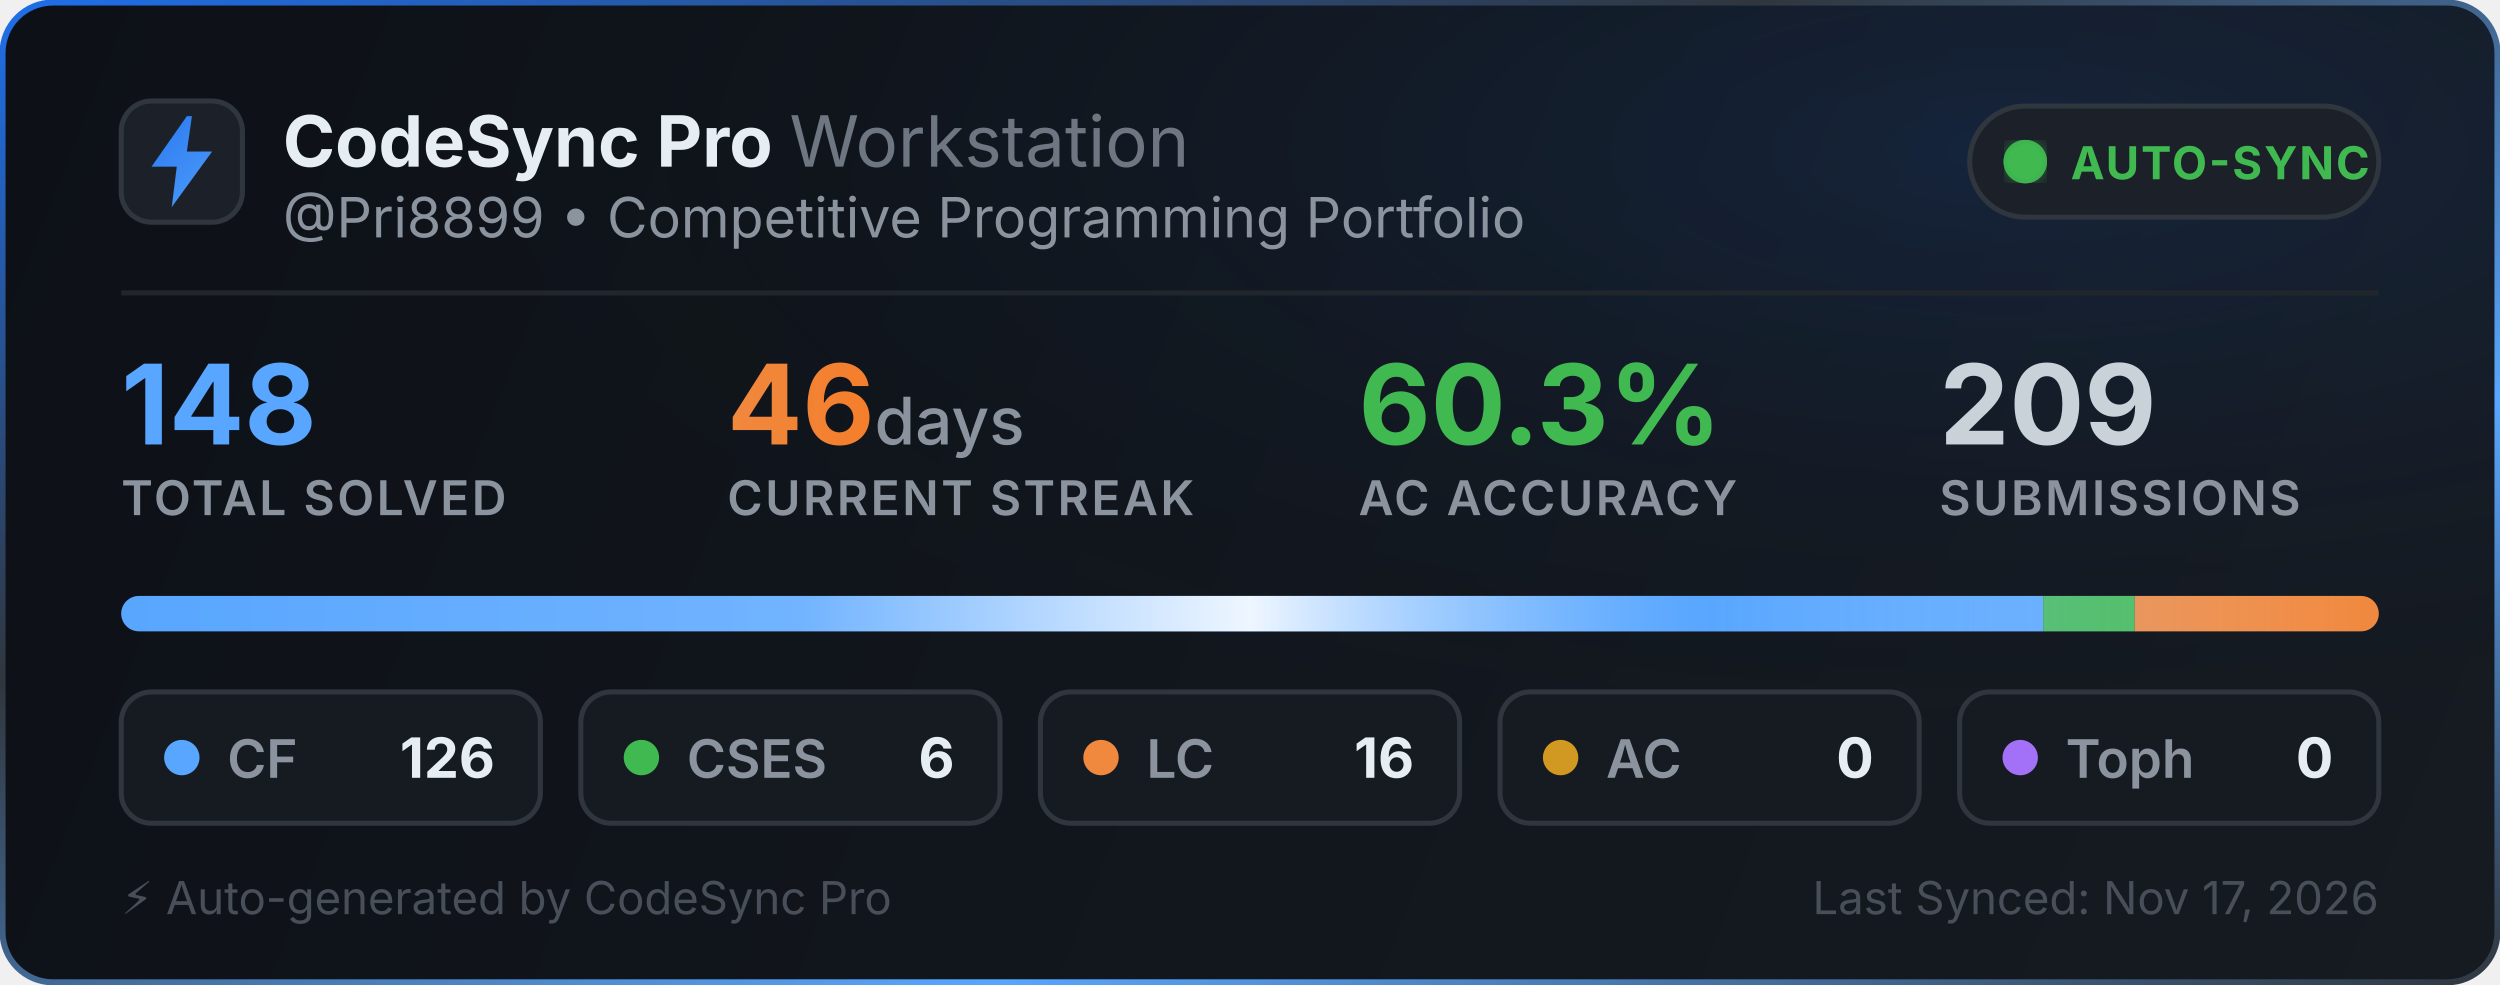
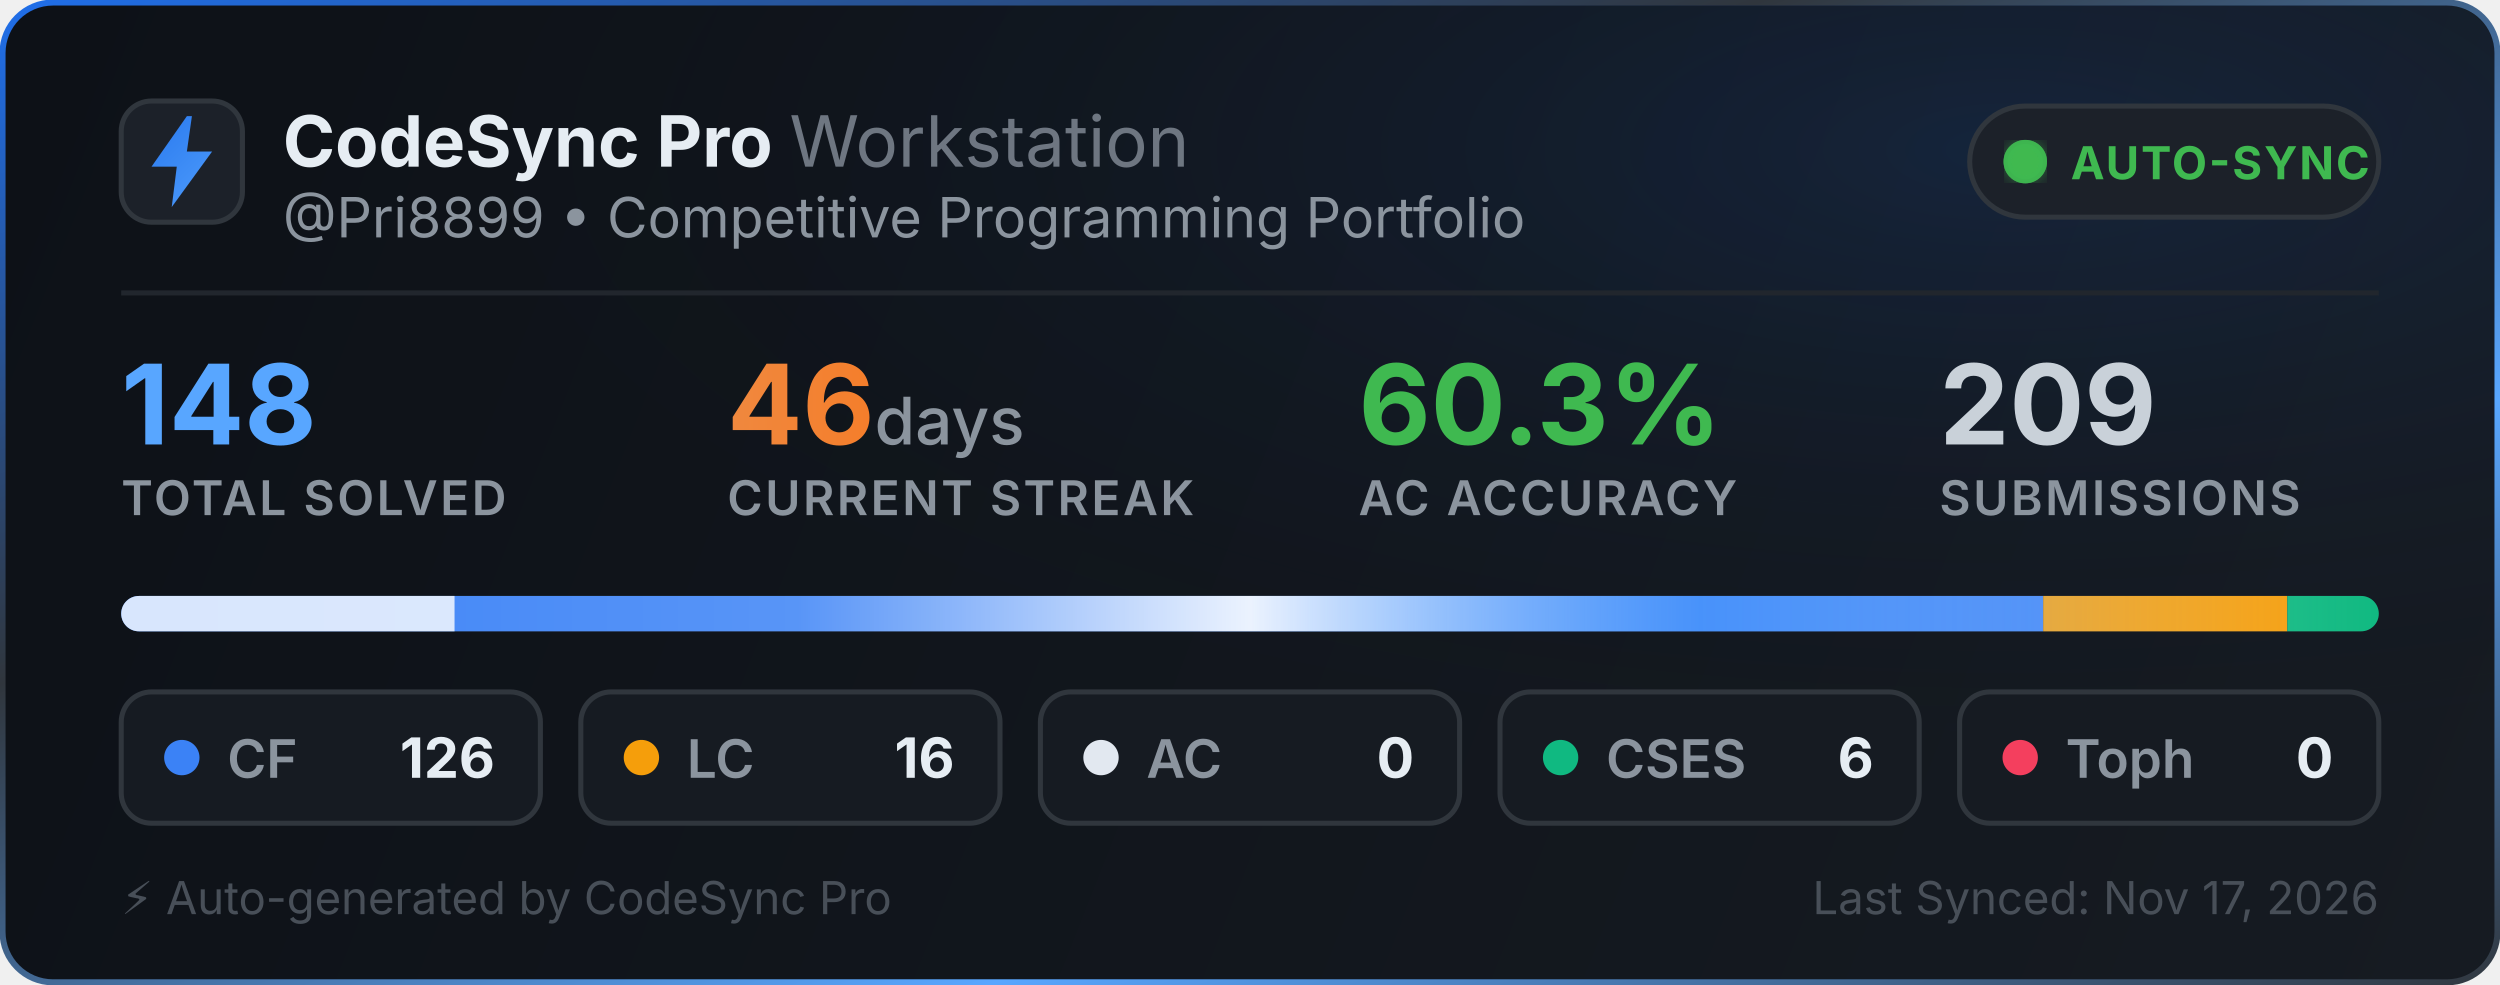
<svg xmlns="http://www.w3.org/2000/svg" width="495" height="195" viewBox="0 0 495 195" fill="none">
  <defs>
    <linearGradient id="bg" x1="0" y1="0" x2="495" y2="195" gradientUnits="userSpaceOnUse">
      <stop offset="0%" stop-color="#0d1117" />
      <stop offset="100%" stop-color="#161b22" />
    </linearGradient>
    <linearGradient id="border-flow" x1="0%" y1="0%" x2="100%" y2="100%">
      <stop offset="0%" stop-color="#1f6feb">
        <animate attributeName="stop-color" values="#1f6feb; #58a6ff; #3fb950; #1f6feb" dur="6s" repeatCount="indefinite" />
      </stop>
      <stop offset="35%" stop-color="#30363d">
        <animate attributeName="stop-color" values="#30363d; #1f6feb; #30363d; #30363d" dur="6s" repeatCount="indefinite" />
      </stop>
      <stop offset="70%" stop-color="#58a6ff">
        <animate attributeName="stop-color" values="#58a6ff; #3fb950; #1f6feb; #58a6ff" dur="6s" repeatCount="indefinite" />
      </stop>
      <stop offset="100%" stop-color="#30363d">
        <animate attributeName="stop-color" values="#30363d; #30363d; #58a6ff; #30363d" dur="6s" repeatCount="indefinite" />
      </stop>
    </linearGradient>
    <radialGradient id="aurora" cx="80%" cy="15%" r="65%">
      <stop offset="0%" stop-color="#1f6feb" stop-opacity="0.14">
        <animate attributeName="stop-opacity" values="0.06; 0.22; 0.06" dur="3.5s" repeatCount="indefinite" />
      </stop>
      <stop offset="100%" stop-color="#0d1117" stop-opacity="0" />
    </radialGradient>
    <linearGradient id="icon-grad" x1="0" y1="0" x2="24" y2="24" gradientUnits="userSpaceOnUse">
      <stop offset="0%" stop-color="#1f6feb">
        <animate attributeName="stop-color" values="#1f6feb; #58a6ff; #388bfd; #1f6feb" dur="2.5s" repeatCount="indefinite" />
      </stop>
      <stop offset="100%" stop-color="#58a6ff">
        <animate attributeName="stop-color" values="#58a6ff; #79c0ff; #1f6feb; #58a6ff" dur="2.5s" repeatCount="indefinite" />
      </stop>
    </linearGradient>
    <linearGradient id="streak-flame" x1="0%" y1="0%" x2="100%" y2="0%">
      <stop offset="0%" stop-color="#f0883e">
        <animate attributeName="stop-color" values="#f0883e; #ff7b72; #f97316; #f0883e" dur="2.2s" repeatCount="indefinite" />
      </stop>
      <stop offset="100%" stop-color="#f97316">
        <animate attributeName="stop-color" values="#f97316; #f0883e; #ff7b72; #f97316" dur="2.2s" repeatCount="indefinite" />
      </stop>
    </linearGradient>
    <linearGradient id="laser-sweep" x1="0%" y1="0%" x2="100%" y2="0%">
      <stop offset="0%" stop-color="#ffffff" stop-opacity="0" />
      <stop offset="30%" stop-color="#ffffff" stop-opacity="0.15" />
      <stop offset="50%" stop-color="#ffffff" stop-opacity="0.9" />
      <stop offset="70%" stop-color="#58a6ff" stop-opacity="0.45" />
      <stop offset="100%" stop-color="#ffffff" stop-opacity="0" />
      <animate attributeName="x1" values="-150%; 150%" dur="2.4s" repeatCount="indefinite" />
      <animate attributeName="x2" values="-50%; 250%" dur="2.4s" repeatCount="indefinite" />
    </linearGradient>
    <clipPath id="bar-clip">
      <rect x="24" y="118" width="447" height="7" rx="3.5" />
    </clipPath>
    <filter id="glow">
      <feGaussianBlur stdDeviation="2" result="blur" />
      <feMerge>
        <feMergeNode in="blur" />
        <feMergeNode in="SourceGraphic" />
      </feMerge>
    </filter>
  </defs>
  <style>
    .title { font-family: -apple-system, BlinkMacSystemFont, "Segoe UI", Inter, Helvetica, Arial, sans-serif; font-size: 14px; font-weight: 700; fill: #e6edf3; }
    .subtitle { font-family: -apple-system, BlinkMacSystemFont, "Segoe UI", Inter, Helvetica, Arial, sans-serif; font-size: 11px; fill: #8b949e; }
    .stat-val { font-family: -apple-system, BlinkMacSystemFont, "Segoe UI", Inter, Helvetica, Arial, sans-serif; font-weight: 700; }
    .stat-lbl { font-family: -apple-system, BlinkMacSystemFont, "Segoe UI", Inter, Helvetica, Arial, sans-serif; font-size: 9.5px; font-weight: 600; fill: #8b949e; letter-spacing: 0.5px; }
  </style>
  <rect x="0.5" y="0.5" width="494" height="194" rx="10" fill="url(#bg)" stroke="url(#border-flow)" stroke-width="1.2" />
  <rect x="1" y="1" width="493" height="193" rx="10" fill="url(#aurora)" pointer-events="none" />
  <g transform="translate(24, 20)">
    <rect width="24" height="24" rx="6" fill="#1c2129" stroke="#30363d" stroke-width="1" />
    <path d="M13 3L6 13h5l-1 8 8-11h-5l1-7z" fill="url(#icon-grad)" />
  </g>
  <g>
    <text x="56" y="33" class="title">CodeSync Pro <tspan font-weight="400" fill="#6e7681">Workstation</tspan>
    </text>
    <text x="56" y="47" class="subtitle">@Pri8899 • Competitive Programming Portfolio</text>
  </g>
  <g transform="translate(390, 21)">
    <rect width="81" height="22" rx="11" fill="#1c2129" stroke="#30363d" stroke-width="1" />
    <circle cx="11" cy="11" r="3.5" fill="#3fb950" filter="url(#glow)" />
    <circle cx="11" cy="11" r="3.5" fill="none" stroke="#3fb950" stroke-width="1.6" opacity="0.8">
      <animate attributeName="r" values="3.5; 10" dur="2s" repeatCount="indefinite" />
      <animate attributeName="opacity" values="0.85; 0" dur="2s" repeatCount="indefinite" />
      <animate attributeName="stroke-width" values="1.6; 0.2" dur="2s" repeatCount="indefinite" />
    </circle>
    <circle cx="11" cy="11" r="3.5" fill="none" stroke="#3fb950" stroke-width="1.6" opacity="0.8">
      <animate attributeName="r" values="3.5; 10" dur="2s" begin="1s" repeatCount="indefinite" />
      <animate attributeName="opacity" values="0.85; 0" dur="2s" begin="1s" repeatCount="indefinite" />
      <animate attributeName="stroke-width" values="1.6; 0.2" dur="2s" begin="1s" repeatCount="indefinite" />
    </circle>
    <text x="20" y="14.5" font-family="-apple-system, BlinkMacSystemFont, Segoe UI, Inter, Helvetica, Arial, sans-serif" font-size="9" font-weight="700" fill="#3fb950" letter-spacing="0.4px">AUTO-SYNC</text>
  </g>
  <line x1="24" y1="58" x2="471" y2="58" stroke="#21262d" stroke-width="1" />
  <g transform="translate(24, 68)">
    <g>
      <text x="0" y="20" class="stat-val" font-size="22" fill="#58a6ff">148</text>
      <text x="0" y="34" class="stat-lbl">TOTAL SOLVED</text>
    </g>
    <g>
      <text x="120" y="20" class="stat-val" font-size="22" fill="url(#streak-flame)">46<tspan font-size="13" font-weight="500" fill="#8b949e"> days</tspan>
      </text>
      <text x="120" y="34" class="stat-lbl">CURRENT STREAK</text>
    </g>
    <g>
      <text x="245" y="20" class="stat-val" font-size="22" fill="#3fb950">60.3%</text>
      <text x="245" y="34" class="stat-lbl">AC ACCURACY</text>
    </g>
    <g>
      <text x="360" y="20" class="stat-val" font-size="22" fill="#c9d1d9">209</text>
      <text x="360" y="34" class="stat-lbl">SUBMISSIONS</text>
    </g>
  </g>
  <g>
    <rect x="24" y="118" width="447" height="7" rx="3.5" fill="#21262d" />
    <g clip-path="url(#bar-clip)">
-       <rect x="24" y="118" width="380.554" height="7" fill="#58a6ff" />
-       <rect x="404.554" y="118" width="18.122" height="7" fill="#3fb950" />
-       <rect x="422.676" y="118" width="48.324" height="7" fill="#f0883e" />
+       <rect x="24" y="118" width="380.554" height="7" fill="#3b82f6" />
+       <rect x="404.554" y="118" width="48.324" height="7" fill="#f59e0b" />
+       <rect x="452.878" y="118" width="18.122" height="7" fill="#10b981" />
      <rect x="24" y="118" width="447" height="7" fill="url(#laser-sweep)" />
+       <rect y="118" width="90" height="7" fill="#ffffff" fill-opacity="0.8">
+         <animate attributeName="x" values="-66; 471; -66" dur="2.8s" repeatCount="indefinite" />
+       </rect>
    </g>
  </g>
  <g transform="translate(24, 137)">
    <rect width="83" height="26" rx="6" fill="#161b22" stroke="#30363d" stroke-width="1" />
-     <circle cx="12" cy="13" r="3.5" fill="#58a6ff">
+     <circle cx="12" cy="13" r="3.5" fill="#3b82f6">
      <animate attributeName="r" values="3.0; 4.3; 3.0" dur="2s" repeatCount="indefinite" />
      <animate attributeName="opacity" values="0.75; 1; 0.75" dur="2s" repeatCount="indefinite" />
    </circle>
    <text x="21" y="17" font-family="-apple-system, BlinkMacSystemFont, Segoe UI, Inter, Helvetica, Arial, sans-serif" font-size="10.5" font-weight="600" fill="#8b949e">CF</text>
    <text x="74" y="17" text-anchor="end" font-family="-apple-system, BlinkMacSystemFont, Segoe UI, Inter, Helvetica, Arial, sans-serif" font-size="11" font-weight="700" fill="#e6edf3">126</text>
  </g>
  <g transform="translate(115, 137)">
    <rect width="83" height="26" rx="6" fill="#161b22" stroke="#30363d" stroke-width="1" />
-     <circle cx="12" cy="13" r="3.5" fill="#3fb950">
+     <circle cx="12" cy="13" r="3.5" fill="#f59e0b">
      <animate attributeName="r" values="3.0; 4.3; 3.0" dur="2.25s" repeatCount="indefinite" />
      <animate attributeName="opacity" values="0.75; 1; 0.75" dur="2.25s" repeatCount="indefinite" />
+     </circle>
+     <text x="21" y="17" font-family="-apple-system, BlinkMacSystemFont, Segoe UI, Inter, Helvetica, Arial, sans-serif" font-size="10.5" font-weight="600" fill="#8b949e">LC</text>
+     <text x="74" y="17" text-anchor="end" font-family="-apple-system, BlinkMacSystemFont, Segoe UI, Inter, Helvetica, Arial, sans-serif" font-size="11" font-weight="700" fill="#e6edf3">16</text>
+   </g>
+   <g transform="translate(206, 137)">
+     <rect width="83" height="26" rx="6" fill="#161b22" stroke="#30363d" stroke-width="1" />
+     <circle cx="12" cy="13" r="3.5" fill="#e2e8f0">
+       <animate attributeName="r" values="3.0; 4.3; 3.0" dur="2.5s" repeatCount="indefinite" />
+       <animate attributeName="opacity" values="0.75; 1; 0.75" dur="2.5s" repeatCount="indefinite" />
+     </circle>
+     <text x="21" y="17" font-family="-apple-system, BlinkMacSystemFont, Segoe UI, Inter, Helvetica, Arial, sans-serif" font-size="10.5" font-weight="600" fill="#8b949e">AC</text>
+     <text x="74" y="17" text-anchor="end" font-family="-apple-system, BlinkMacSystemFont, Segoe UI, Inter, Helvetica, Arial, sans-serif" font-size="11" font-weight="700" fill="#e6edf3">0</text>
+   </g>
+   <g transform="translate(297, 137)">
+     <rect width="83" height="26" rx="6" fill="#161b22" stroke="#30363d" stroke-width="1" />
+     <circle cx="12" cy="13" r="3.5" fill="#10b981">
+       <animate attributeName="r" values="3.0; 4.3; 3.0" dur="2.75s" repeatCount="indefinite" />
+       <animate attributeName="opacity" values="0.75; 1; 0.75" dur="2.75s" repeatCount="indefinite" />
    </circle>
    <text x="21" y="17" font-family="-apple-system, BlinkMacSystemFont, Segoe UI, Inter, Helvetica, Arial, sans-serif" font-size="10.5" font-weight="600" fill="#8b949e">CSES</text>
    <text x="74" y="17" text-anchor="end" font-family="-apple-system, BlinkMacSystemFont, Segoe UI, Inter, Helvetica, Arial, sans-serif" font-size="11" font-weight="700" fill="#e6edf3">6</text>
  </g>
-   <g transform="translate(206, 137)">
-     <rect width="83" height="26" rx="6" fill="#161b22" stroke="#30363d" stroke-width="1" />
-     <circle cx="12" cy="13" r="3.5" fill="#f0883e">
-       <animate attributeName="r" values="3.0; 4.3; 3.0" dur="2.5s" repeatCount="indefinite" />
-       <animate attributeName="opacity" values="0.75; 1; 0.75" dur="2.5s" repeatCount="indefinite" />
-     </circle>
-     <text x="21" y="17" font-family="-apple-system, BlinkMacSystemFont, Segoe UI, Inter, Helvetica, Arial, sans-serif" font-size="10.5" font-weight="600" fill="#8b949e">LC</text>
-     <text x="74" y="17" text-anchor="end" font-family="-apple-system, BlinkMacSystemFont, Segoe UI, Inter, Helvetica, Arial, sans-serif" font-size="11" font-weight="700" fill="#e6edf3">16</text>
-   </g>
-   <g transform="translate(297, 137)">
-     <rect width="83" height="26" rx="6" fill="#161b22" stroke="#30363d" stroke-width="1" />
-     <circle cx="12" cy="13" r="3.5" fill="#d29922">
-       <animate attributeName="r" values="3.0; 4.3; 3.0" dur="2.75s" repeatCount="indefinite" />
-       <animate attributeName="opacity" values="0.75; 1; 0.75" dur="2.75s" repeatCount="indefinite" />
-     </circle>
-     <text x="21" y="17" font-family="-apple-system, BlinkMacSystemFont, Segoe UI, Inter, Helvetica, Arial, sans-serif" font-size="10.5" font-weight="600" fill="#8b949e">AC</text>
-     <text x="74" y="17" text-anchor="end" font-family="-apple-system, BlinkMacSystemFont, Segoe UI, Inter, Helvetica, Arial, sans-serif" font-size="11" font-weight="700" fill="#e6edf3">0</text>
-   </g>
  <g transform="translate(388, 137)">
    <rect width="83" height="26" rx="6" fill="#161b22" stroke="#30363d" stroke-width="1" />
-     <circle cx="12" cy="13" r="3.5" fill="#a371f7">
+     <circle cx="12" cy="13" r="3.5" fill="#f43f5e">
      <animate attributeName="r" values="3.0; 4.3; 3.0" dur="3s" repeatCount="indefinite" />
      <animate attributeName="opacity" values="0.75; 1; 0.75" dur="3s" repeatCount="indefinite" />
    </circle>
    <text x="21" y="17" font-family="-apple-system, BlinkMacSystemFont, Segoe UI, Inter, Helvetica, Arial, sans-serif" font-size="10.5" font-weight="600" fill="#8b949e">Toph</text>
    <text x="74" y="17" text-anchor="end" font-family="-apple-system, BlinkMacSystemFont, Segoe UI, Inter, Helvetica, Arial, sans-serif" font-size="11" font-weight="700" fill="#e6edf3">0</text>
  </g>
  <text x="24" y="181" font-family="-apple-system, BlinkMacSystemFont, Segoe UI, Inter, Helvetica, Arial, sans-serif" font-size="9" fill="#484f58">⚡ Auto-generated by CodeSync Pro</text>
  <text x="471" y="181" text-anchor="end" font-family="-apple-system, BlinkMacSystemFont, Segoe UI, Inter, Helvetica, Arial, sans-serif" font-size="9" fill="#484f58">Last Synced: Nov 17, 2026</text>
</svg>
